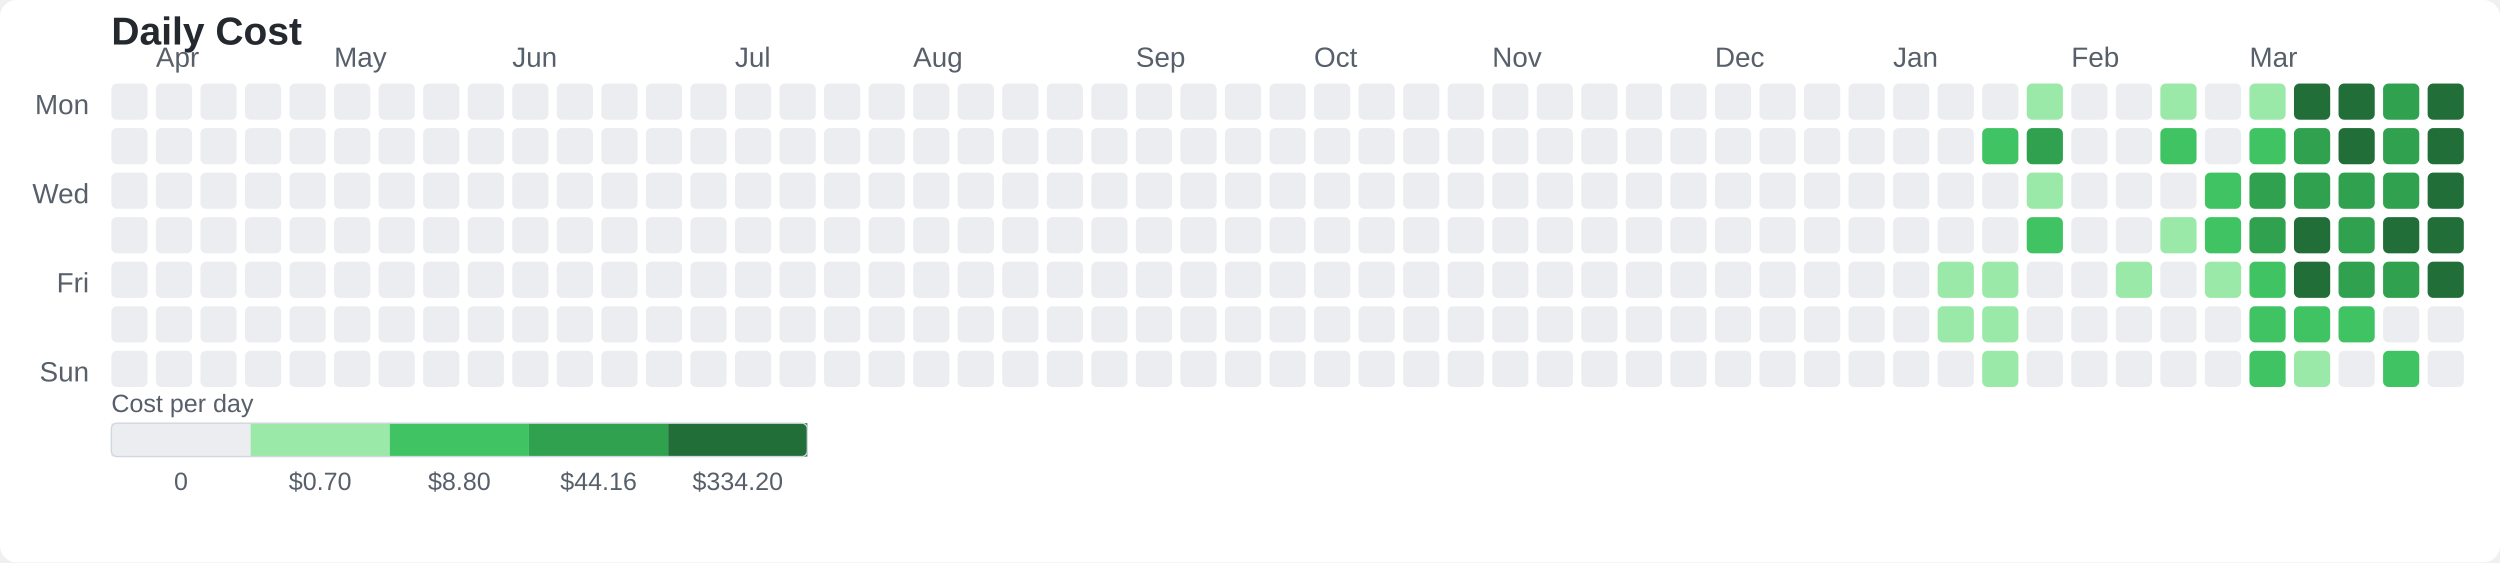
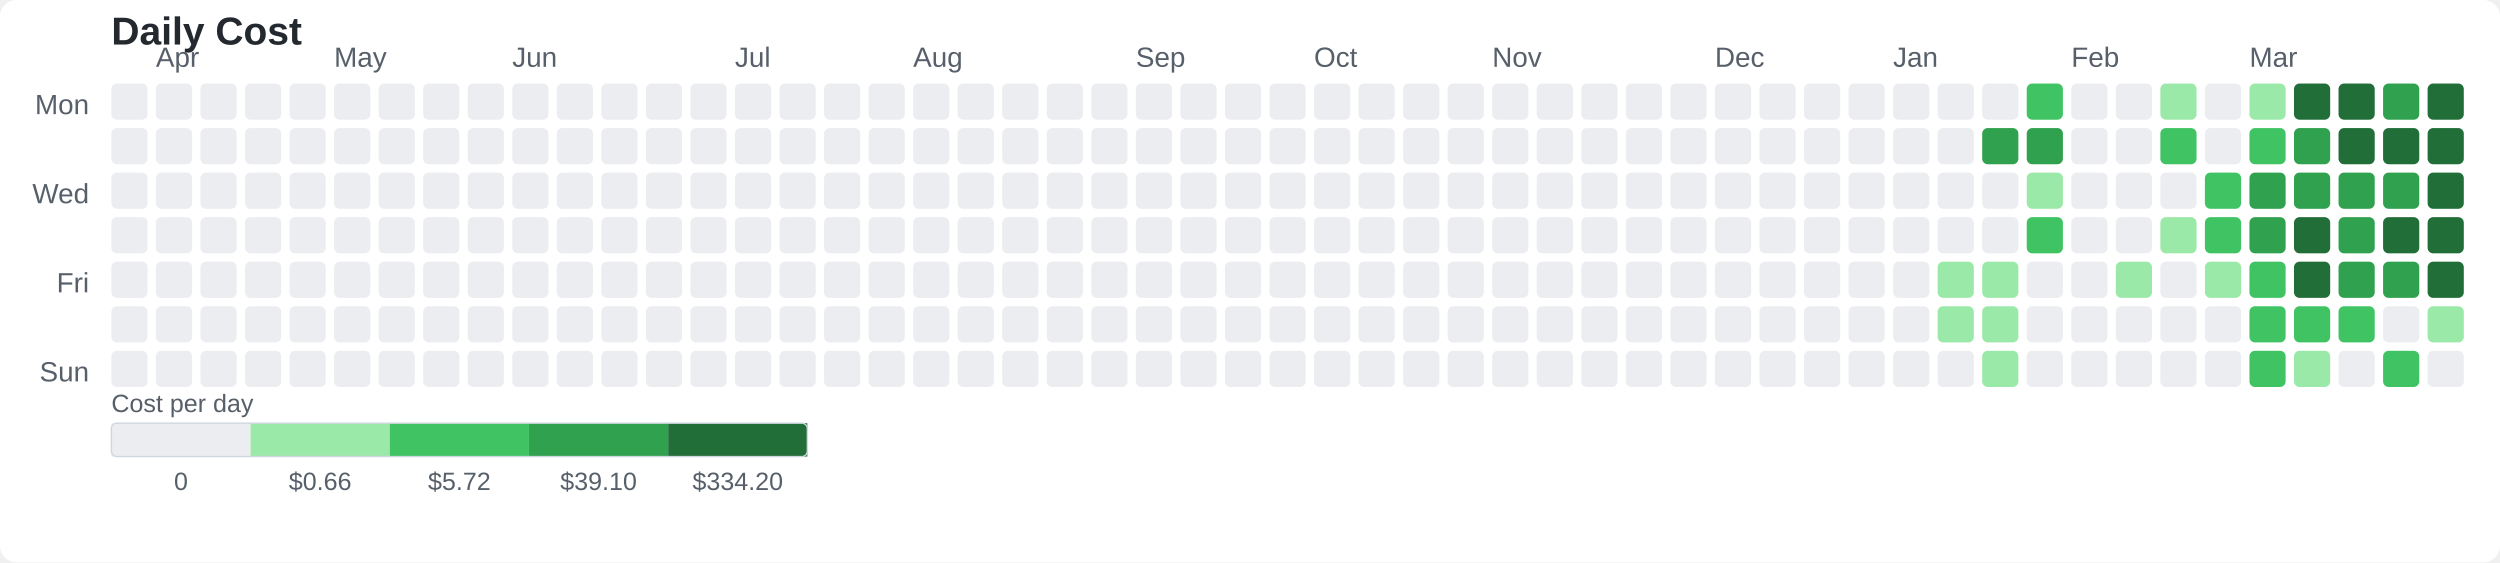
<svg xmlns="http://www.w3.org/2000/svg" width="898" height="202" viewBox="0 0 898 202">
  <rect width="898" height="202" fill="#ffffff" rx="6" />
  <text x="40" y="16" font-family="Arial, sans-serif" font-size="14" fill="#24292f" font-weight="bold">Daily Cost</text>
  <text x="32" y="41" font-family="Arial, sans-serif" font-size="10" fill="#57606a" text-anchor="end">Mon</text>
  <text x="32" y="73" font-family="Arial, sans-serif" font-size="10" fill="#57606a" text-anchor="end">Wed</text>
  <text x="32" y="105" font-family="Arial, sans-serif" font-size="10" fill="#57606a" text-anchor="end">Fri</text>
  <text x="32" y="137" font-family="Arial, sans-serif" font-size="10" fill="#57606a" text-anchor="end">Sun</text>
  <text x="56" y="24" font-family="Arial, sans-serif" font-size="10" fill="#57606a">Apr</text>
  <text x="120" y="24" font-family="Arial, sans-serif" font-size="10" fill="#57606a">May</text>
  <text x="184" y="24" font-family="Arial, sans-serif" font-size="10" fill="#57606a">Jun</text>
  <text x="264" y="24" font-family="Arial, sans-serif" font-size="10" fill="#57606a">Jul</text>
  <text x="328" y="24" font-family="Arial, sans-serif" font-size="10" fill="#57606a">Aug</text>
  <text x="408" y="24" font-family="Arial, sans-serif" font-size="10" fill="#57606a">Sep</text>
  <text x="472" y="24" font-family="Arial, sans-serif" font-size="10" fill="#57606a">Oct</text>
  <text x="536" y="24" font-family="Arial, sans-serif" font-size="10" fill="#57606a">Nov</text>
  <text x="616" y="24" font-family="Arial, sans-serif" font-size="10" fill="#57606a">Dec</text>
  <text x="680" y="24" font-family="Arial, sans-serif" font-size="10" fill="#57606a">Jan</text>
  <text x="744" y="24" font-family="Arial, sans-serif" font-size="10" fill="#57606a">Feb</text>
  <text x="808" y="24" font-family="Arial, sans-serif" font-size="10" fill="#57606a">Mar</text>
  <rect x="40" y="30" width="13" height="13" rx="2" ry="2" fill="#ebedf0" />
  <rect x="40" y="46" width="13" height="13" rx="2" ry="2" fill="#ebedf0" />
  <rect x="40" y="62" width="13" height="13" rx="2" ry="2" fill="#ebedf0" />
  <rect x="40" y="78" width="13" height="13" rx="2" ry="2" fill="#ebedf0" />
-   <rect x="40" y="94" width="13" height="13" rx="2" ry="2" fill="#ebedf0">
-     </rect>
+   <rect x="40" y="94" width="13" height="13" rx="2" ry="2" fill="#ebedf0" />
  <rect x="40" y="110" width="13" height="13" rx="2" ry="2" fill="#ebedf0">
    </rect>
  <rect x="40" y="126" width="13" height="13" rx="2" ry="2" fill="#ebedf0">
    </rect>
  <rect x="56" y="30" width="13" height="13" rx="2" ry="2" fill="#ebedf0">
    </rect>
  <rect x="56" y="46" width="13" height="13" rx="2" ry="2" fill="#ebedf0">
    </rect>
  <rect x="56" y="62" width="13" height="13" rx="2" ry="2" fill="#ebedf0">
    </rect>
  <rect x="56" y="78" width="13" height="13" rx="2" ry="2" fill="#ebedf0">
    </rect>
  <rect x="56" y="94" width="13" height="13" rx="2" ry="2" fill="#ebedf0">
    </rect>
  <rect x="56" y="110" width="13" height="13" rx="2" ry="2" fill="#ebedf0">
    </rect>
  <rect x="56" y="126" width="13" height="13" rx="2" ry="2" fill="#ebedf0">
    </rect>
  <rect x="72" y="30" width="13" height="13" rx="2" ry="2" fill="#ebedf0">
    </rect>
  <rect x="72" y="46" width="13" height="13" rx="2" ry="2" fill="#ebedf0">
    </rect>
  <rect x="72" y="62" width="13" height="13" rx="2" ry="2" fill="#ebedf0">
    </rect>
  <rect x="72" y="78" width="13" height="13" rx="2" ry="2" fill="#ebedf0">
    </rect>
  <rect x="72" y="94" width="13" height="13" rx="2" ry="2" fill="#ebedf0">
    </rect>
  <rect x="72" y="110" width="13" height="13" rx="2" ry="2" fill="#ebedf0">
    </rect>
  <rect x="72" y="126" width="13" height="13" rx="2" ry="2" fill="#ebedf0">
    </rect>
  <rect x="88" y="30" width="13" height="13" rx="2" ry="2" fill="#ebedf0">
    </rect>
  <rect x="88" y="46" width="13" height="13" rx="2" ry="2" fill="#ebedf0">
    </rect>
  <rect x="88" y="62" width="13" height="13" rx="2" ry="2" fill="#ebedf0">
    </rect>
  <rect x="88" y="78" width="13" height="13" rx="2" ry="2" fill="#ebedf0">
    </rect>
  <rect x="88" y="94" width="13" height="13" rx="2" ry="2" fill="#ebedf0">
    </rect>
  <rect x="88" y="110" width="13" height="13" rx="2" ry="2" fill="#ebedf0">
    </rect>
  <rect x="88" y="126" width="13" height="13" rx="2" ry="2" fill="#ebedf0">
    </rect>
  <rect x="104" y="30" width="13" height="13" rx="2" ry="2" fill="#ebedf0">
    </rect>
  <rect x="104" y="46" width="13" height="13" rx="2" ry="2" fill="#ebedf0">
    </rect>
  <rect x="104" y="62" width="13" height="13" rx="2" ry="2" fill="#ebedf0">
    </rect>
  <rect x="104" y="78" width="13" height="13" rx="2" ry="2" fill="#ebedf0">
    </rect>
  <rect x="104" y="94" width="13" height="13" rx="2" ry="2" fill="#ebedf0">
    </rect>
  <rect x="104" y="110" width="13" height="13" rx="2" ry="2" fill="#ebedf0">
    </rect>
  <rect x="104" y="126" width="13" height="13" rx="2" ry="2" fill="#ebedf0">
    </rect>
  <rect x="120" y="30" width="13" height="13" rx="2" ry="2" fill="#ebedf0">
    </rect>
  <rect x="120" y="46" width="13" height="13" rx="2" ry="2" fill="#ebedf0">
    </rect>
  <rect x="120" y="62" width="13" height="13" rx="2" ry="2" fill="#ebedf0">
    </rect>
  <rect x="120" y="78" width="13" height="13" rx="2" ry="2" fill="#ebedf0">
    </rect>
  <rect x="120" y="94" width="13" height="13" rx="2" ry="2" fill="#ebedf0">
    </rect>
  <rect x="120" y="110" width="13" height="13" rx="2" ry="2" fill="#ebedf0">
    </rect>
  <rect x="120" y="126" width="13" height="13" rx="2" ry="2" fill="#ebedf0">
    </rect>
  <rect x="136" y="30" width="13" height="13" rx="2" ry="2" fill="#ebedf0">
    </rect>
  <rect x="136" y="46" width="13" height="13" rx="2" ry="2" fill="#ebedf0">
    </rect>
  <rect x="136" y="62" width="13" height="13" rx="2" ry="2" fill="#ebedf0">
    </rect>
  <rect x="136" y="78" width="13" height="13" rx="2" ry="2" fill="#ebedf0">
    </rect>
  <rect x="136" y="94" width="13" height="13" rx="2" ry="2" fill="#ebedf0">
    </rect>
  <rect x="136" y="110" width="13" height="13" rx="2" ry="2" fill="#ebedf0">
    </rect>
  <rect x="136" y="126" width="13" height="13" rx="2" ry="2" fill="#ebedf0">
    </rect>
  <rect x="152" y="30" width="13" height="13" rx="2" ry="2" fill="#ebedf0">
    </rect>
  <rect x="152" y="46" width="13" height="13" rx="2" ry="2" fill="#ebedf0">
    </rect>
  <rect x="152" y="62" width="13" height="13" rx="2" ry="2" fill="#ebedf0">
    </rect>
  <rect x="152" y="78" width="13" height="13" rx="2" ry="2" fill="#ebedf0">
    </rect>
  <rect x="152" y="94" width="13" height="13" rx="2" ry="2" fill="#ebedf0">
    </rect>
  <rect x="152" y="110" width="13" height="13" rx="2" ry="2" fill="#ebedf0">
    </rect>
  <rect x="152" y="126" width="13" height="13" rx="2" ry="2" fill="#ebedf0">
    </rect>
  <rect x="168" y="30" width="13" height="13" rx="2" ry="2" fill="#ebedf0">
    </rect>
  <rect x="168" y="46" width="13" height="13" rx="2" ry="2" fill="#ebedf0">
    </rect>
  <rect x="168" y="62" width="13" height="13" rx="2" ry="2" fill="#ebedf0">
    </rect>
  <rect x="168" y="78" width="13" height="13" rx="2" ry="2" fill="#ebedf0">
    </rect>
  <rect x="168" y="94" width="13" height="13" rx="2" ry="2" fill="#ebedf0">
    </rect>
  <rect x="168" y="110" width="13" height="13" rx="2" ry="2" fill="#ebedf0">
    </rect>
  <rect x="168" y="126" width="13" height="13" rx="2" ry="2" fill="#ebedf0">
    </rect>
  <rect x="184" y="30" width="13" height="13" rx="2" ry="2" fill="#ebedf0">
    </rect>
  <rect x="184" y="46" width="13" height="13" rx="2" ry="2" fill="#ebedf0">
    </rect>
  <rect x="184" y="62" width="13" height="13" rx="2" ry="2" fill="#ebedf0">
    </rect>
  <rect x="184" y="78" width="13" height="13" rx="2" ry="2" fill="#ebedf0">
    </rect>
  <rect x="184" y="94" width="13" height="13" rx="2" ry="2" fill="#ebedf0">
    </rect>
  <rect x="184" y="110" width="13" height="13" rx="2" ry="2" fill="#ebedf0">
    </rect>
  <rect x="184" y="126" width="13" height="13" rx="2" ry="2" fill="#ebedf0">
    </rect>
  <rect x="200" y="30" width="13" height="13" rx="2" ry="2" fill="#ebedf0">
    </rect>
  <rect x="200" y="46" width="13" height="13" rx="2" ry="2" fill="#ebedf0">
    </rect>
  <rect x="200" y="62" width="13" height="13" rx="2" ry="2" fill="#ebedf0">
    </rect>
  <rect x="200" y="78" width="13" height="13" rx="2" ry="2" fill="#ebedf0">
    </rect>
  <rect x="200" y="94" width="13" height="13" rx="2" ry="2" fill="#ebedf0">
    </rect>
  <rect x="200" y="110" width="13" height="13" rx="2" ry="2" fill="#ebedf0">
    </rect>
  <rect x="200" y="126" width="13" height="13" rx="2" ry="2" fill="#ebedf0">
    </rect>
  <rect x="216" y="30" width="13" height="13" rx="2" ry="2" fill="#ebedf0">
    </rect>
  <rect x="216" y="46" width="13" height="13" rx="2" ry="2" fill="#ebedf0">
    </rect>
  <rect x="216" y="62" width="13" height="13" rx="2" ry="2" fill="#ebedf0">
    </rect>
  <rect x="216" y="78" width="13" height="13" rx="2" ry="2" fill="#ebedf0">
    </rect>
  <rect x="216" y="94" width="13" height="13" rx="2" ry="2" fill="#ebedf0">
    </rect>
  <rect x="216" y="110" width="13" height="13" rx="2" ry="2" fill="#ebedf0">
    </rect>
  <rect x="216" y="126" width="13" height="13" rx="2" ry="2" fill="#ebedf0">
    </rect>
  <rect x="232" y="30" width="13" height="13" rx="2" ry="2" fill="#ebedf0">
    </rect>
  <rect x="232" y="46" width="13" height="13" rx="2" ry="2" fill="#ebedf0">
    </rect>
  <rect x="232" y="62" width="13" height="13" rx="2" ry="2" fill="#ebedf0">
    </rect>
  <rect x="232" y="78" width="13" height="13" rx="2" ry="2" fill="#ebedf0">
    </rect>
  <rect x="232" y="94" width="13" height="13" rx="2" ry="2" fill="#ebedf0">
    </rect>
  <rect x="232" y="110" width="13" height="13" rx="2" ry="2" fill="#ebedf0">
    </rect>
  <rect x="232" y="126" width="13" height="13" rx="2" ry="2" fill="#ebedf0">
    </rect>
  <rect x="248" y="30" width="13" height="13" rx="2" ry="2" fill="#ebedf0">
    </rect>
  <rect x="248" y="46" width="13" height="13" rx="2" ry="2" fill="#ebedf0">
    </rect>
  <rect x="248" y="62" width="13" height="13" rx="2" ry="2" fill="#ebedf0">
    </rect>
  <rect x="248" y="78" width="13" height="13" rx="2" ry="2" fill="#ebedf0">
    </rect>
  <rect x="248" y="94" width="13" height="13" rx="2" ry="2" fill="#ebedf0">
    </rect>
  <rect x="248" y="110" width="13" height="13" rx="2" ry="2" fill="#ebedf0">
    </rect>
  <rect x="248" y="126" width="13" height="13" rx="2" ry="2" fill="#ebedf0">
    </rect>
  <rect x="264" y="30" width="13" height="13" rx="2" ry="2" fill="#ebedf0">
    </rect>
  <rect x="264" y="46" width="13" height="13" rx="2" ry="2" fill="#ebedf0">
    </rect>
  <rect x="264" y="62" width="13" height="13" rx="2" ry="2" fill="#ebedf0">
    </rect>
  <rect x="264" y="78" width="13" height="13" rx="2" ry="2" fill="#ebedf0">
    </rect>
  <rect x="264" y="94" width="13" height="13" rx="2" ry="2" fill="#ebedf0">
    </rect>
  <rect x="264" y="110" width="13" height="13" rx="2" ry="2" fill="#ebedf0">
    </rect>
  <rect x="264" y="126" width="13" height="13" rx="2" ry="2" fill="#ebedf0">
    </rect>
  <rect x="280" y="30" width="13" height="13" rx="2" ry="2" fill="#ebedf0">
    </rect>
  <rect x="280" y="46" width="13" height="13" rx="2" ry="2" fill="#ebedf0">
    </rect>
  <rect x="280" y="62" width="13" height="13" rx="2" ry="2" fill="#ebedf0">
    </rect>
  <rect x="280" y="78" width="13" height="13" rx="2" ry="2" fill="#ebedf0">
    </rect>
  <rect x="280" y="94" width="13" height="13" rx="2" ry="2" fill="#ebedf0">
    </rect>
  <rect x="280" y="110" width="13" height="13" rx="2" ry="2" fill="#ebedf0">
    </rect>
  <rect x="280" y="126" width="13" height="13" rx="2" ry="2" fill="#ebedf0">
    </rect>
  <rect x="296" y="30" width="13" height="13" rx="2" ry="2" fill="#ebedf0">
    </rect>
  <rect x="296" y="46" width="13" height="13" rx="2" ry="2" fill="#ebedf0">
    </rect>
  <rect x="296" y="62" width="13" height="13" rx="2" ry="2" fill="#ebedf0">
    </rect>
  <rect x="296" y="78" width="13" height="13" rx="2" ry="2" fill="#ebedf0">
    </rect>
  <rect x="296" y="94" width="13" height="13" rx="2" ry="2" fill="#ebedf0">
    </rect>
  <rect x="296" y="110" width="13" height="13" rx="2" ry="2" fill="#ebedf0">
    </rect>
  <rect x="296" y="126" width="13" height="13" rx="2" ry="2" fill="#ebedf0">
    </rect>
  <rect x="312" y="30" width="13" height="13" rx="2" ry="2" fill="#ebedf0">
    </rect>
  <rect x="312" y="46" width="13" height="13" rx="2" ry="2" fill="#ebedf0">
    </rect>
  <rect x="312" y="62" width="13" height="13" rx="2" ry="2" fill="#ebedf0">
    </rect>
  <rect x="312" y="78" width="13" height="13" rx="2" ry="2" fill="#ebedf0">
    </rect>
  <rect x="312" y="94" width="13" height="13" rx="2" ry="2" fill="#ebedf0">
    </rect>
  <rect x="312" y="110" width="13" height="13" rx="2" ry="2" fill="#ebedf0">
    </rect>
  <rect x="312" y="126" width="13" height="13" rx="2" ry="2" fill="#ebedf0">
    </rect>
  <rect x="328" y="30" width="13" height="13" rx="2" ry="2" fill="#ebedf0">
    </rect>
  <rect x="328" y="46" width="13" height="13" rx="2" ry="2" fill="#ebedf0">
    </rect>
  <rect x="328" y="62" width="13" height="13" rx="2" ry="2" fill="#ebedf0">
    </rect>
  <rect x="328" y="78" width="13" height="13" rx="2" ry="2" fill="#ebedf0">
    </rect>
  <rect x="328" y="94" width="13" height="13" rx="2" ry="2" fill="#ebedf0">
    </rect>
  <rect x="328" y="110" width="13" height="13" rx="2" ry="2" fill="#ebedf0">
    </rect>
  <rect x="328" y="126" width="13" height="13" rx="2" ry="2" fill="#ebedf0">
    </rect>
  <rect x="344" y="30" width="13" height="13" rx="2" ry="2" fill="#ebedf0">
    </rect>
  <rect x="344" y="46" width="13" height="13" rx="2" ry="2" fill="#ebedf0">
    </rect>
  <rect x="344" y="62" width="13" height="13" rx="2" ry="2" fill="#ebedf0">
    </rect>
  <rect x="344" y="78" width="13" height="13" rx="2" ry="2" fill="#ebedf0">
    </rect>
  <rect x="344" y="94" width="13" height="13" rx="2" ry="2" fill="#ebedf0">
    </rect>
  <rect x="344" y="110" width="13" height="13" rx="2" ry="2" fill="#ebedf0">
    </rect>
  <rect x="344" y="126" width="13" height="13" rx="2" ry="2" fill="#ebedf0">
    </rect>
  <rect x="360" y="30" width="13" height="13" rx="2" ry="2" fill="#ebedf0">
    </rect>
  <rect x="360" y="46" width="13" height="13" rx="2" ry="2" fill="#ebedf0">
    </rect>
  <rect x="360" y="62" width="13" height="13" rx="2" ry="2" fill="#ebedf0">
    </rect>
  <rect x="360" y="78" width="13" height="13" rx="2" ry="2" fill="#ebedf0">
    </rect>
  <rect x="360" y="94" width="13" height="13" rx="2" ry="2" fill="#ebedf0">
    </rect>
  <rect x="360" y="110" width="13" height="13" rx="2" ry="2" fill="#ebedf0">
    </rect>
  <rect x="360" y="126" width="13" height="13" rx="2" ry="2" fill="#ebedf0">
    </rect>
  <rect x="376" y="30" width="13" height="13" rx="2" ry="2" fill="#ebedf0">
    </rect>
  <rect x="376" y="46" width="13" height="13" rx="2" ry="2" fill="#ebedf0">
    </rect>
  <rect x="376" y="62" width="13" height="13" rx="2" ry="2" fill="#ebedf0">
    </rect>
  <rect x="376" y="78" width="13" height="13" rx="2" ry="2" fill="#ebedf0">
    </rect>
  <rect x="376" y="94" width="13" height="13" rx="2" ry="2" fill="#ebedf0">
    </rect>
  <rect x="376" y="110" width="13" height="13" rx="2" ry="2" fill="#ebedf0">
    </rect>
  <rect x="376" y="126" width="13" height="13" rx="2" ry="2" fill="#ebedf0">
    </rect>
  <rect x="392" y="30" width="13" height="13" rx="2" ry="2" fill="#ebedf0">
    </rect>
  <rect x="392" y="46" width="13" height="13" rx="2" ry="2" fill="#ebedf0">
    </rect>
  <rect x="392" y="62" width="13" height="13" rx="2" ry="2" fill="#ebedf0">
    </rect>
  <rect x="392" y="78" width="13" height="13" rx="2" ry="2" fill="#ebedf0">
    </rect>
  <rect x="392" y="94" width="13" height="13" rx="2" ry="2" fill="#ebedf0">
    </rect>
  <rect x="392" y="110" width="13" height="13" rx="2" ry="2" fill="#ebedf0">
    </rect>
  <rect x="392" y="126" width="13" height="13" rx="2" ry="2" fill="#ebedf0">
    </rect>
  <rect x="408" y="30" width="13" height="13" rx="2" ry="2" fill="#ebedf0">
    </rect>
  <rect x="408" y="46" width="13" height="13" rx="2" ry="2" fill="#ebedf0">
    </rect>
  <rect x="408" y="62" width="13" height="13" rx="2" ry="2" fill="#ebedf0">
    </rect>
  <rect x="408" y="78" width="13" height="13" rx="2" ry="2" fill="#ebedf0">
    </rect>
  <rect x="408" y="94" width="13" height="13" rx="2" ry="2" fill="#ebedf0">
    </rect>
  <rect x="408" y="110" width="13" height="13" rx="2" ry="2" fill="#ebedf0">
    </rect>
  <rect x="408" y="126" width="13" height="13" rx="2" ry="2" fill="#ebedf0">
    </rect>
  <rect x="424" y="30" width="13" height="13" rx="2" ry="2" fill="#ebedf0">
    </rect>
  <rect x="424" y="46" width="13" height="13" rx="2" ry="2" fill="#ebedf0">
    </rect>
  <rect x="424" y="62" width="13" height="13" rx="2" ry="2" fill="#ebedf0">
    </rect>
  <rect x="424" y="78" width="13" height="13" rx="2" ry="2" fill="#ebedf0">
    </rect>
  <rect x="424" y="94" width="13" height="13" rx="2" ry="2" fill="#ebedf0">
    </rect>
  <rect x="424" y="110" width="13" height="13" rx="2" ry="2" fill="#ebedf0">
    </rect>
  <rect x="424" y="126" width="13" height="13" rx="2" ry="2" fill="#ebedf0">
    </rect>
  <rect x="440" y="30" width="13" height="13" rx="2" ry="2" fill="#ebedf0">
    </rect>
  <rect x="440" y="46" width="13" height="13" rx="2" ry="2" fill="#ebedf0">
    </rect>
  <rect x="440" y="62" width="13" height="13" rx="2" ry="2" fill="#ebedf0">
    </rect>
  <rect x="440" y="78" width="13" height="13" rx="2" ry="2" fill="#ebedf0">
    </rect>
  <rect x="440" y="94" width="13" height="13" rx="2" ry="2" fill="#ebedf0">
    </rect>
  <rect x="440" y="110" width="13" height="13" rx="2" ry="2" fill="#ebedf0">
    </rect>
  <rect x="440" y="126" width="13" height="13" rx="2" ry="2" fill="#ebedf0">
    </rect>
  <rect x="456" y="30" width="13" height="13" rx="2" ry="2" fill="#ebedf0">
    </rect>
  <rect x="456" y="46" width="13" height="13" rx="2" ry="2" fill="#ebedf0">
    </rect>
  <rect x="456" y="62" width="13" height="13" rx="2" ry="2" fill="#ebedf0">
    </rect>
  <rect x="456" y="78" width="13" height="13" rx="2" ry="2" fill="#ebedf0">
    </rect>
  <rect x="456" y="94" width="13" height="13" rx="2" ry="2" fill="#ebedf0">
    </rect>
  <rect x="456" y="110" width="13" height="13" rx="2" ry="2" fill="#ebedf0">
    </rect>
  <rect x="456" y="126" width="13" height="13" rx="2" ry="2" fill="#ebedf0">
    </rect>
  <rect x="472" y="30" width="13" height="13" rx="2" ry="2" fill="#ebedf0">
    </rect>
  <rect x="472" y="46" width="13" height="13" rx="2" ry="2" fill="#ebedf0">
    </rect>
  <rect x="472" y="62" width="13" height="13" rx="2" ry="2" fill="#ebedf0">
    </rect>
  <rect x="472" y="78" width="13" height="13" rx="2" ry="2" fill="#ebedf0">
    </rect>
  <rect x="472" y="94" width="13" height="13" rx="2" ry="2" fill="#ebedf0">
    </rect>
  <rect x="472" y="110" width="13" height="13" rx="2" ry="2" fill="#ebedf0">
    </rect>
  <rect x="472" y="126" width="13" height="13" rx="2" ry="2" fill="#ebedf0">
    </rect>
  <rect x="488" y="30" width="13" height="13" rx="2" ry="2" fill="#ebedf0">
    </rect>
  <rect x="488" y="46" width="13" height="13" rx="2" ry="2" fill="#ebedf0">
    </rect>
  <rect x="488" y="62" width="13" height="13" rx="2" ry="2" fill="#ebedf0">
    </rect>
  <rect x="488" y="78" width="13" height="13" rx="2" ry="2" fill="#ebedf0">
    </rect>
  <rect x="488" y="94" width="13" height="13" rx="2" ry="2" fill="#ebedf0">
    </rect>
  <rect x="488" y="110" width="13" height="13" rx="2" ry="2" fill="#ebedf0">
    </rect>
  <rect x="488" y="126" width="13" height="13" rx="2" ry="2" fill="#ebedf0">
    </rect>
  <rect x="504" y="30" width="13" height="13" rx="2" ry="2" fill="#ebedf0">
    </rect>
  <rect x="504" y="46" width="13" height="13" rx="2" ry="2" fill="#ebedf0">
    </rect>
  <rect x="504" y="62" width="13" height="13" rx="2" ry="2" fill="#ebedf0">
    </rect>
  <rect x="504" y="78" width="13" height="13" rx="2" ry="2" fill="#ebedf0">
    </rect>
  <rect x="504" y="94" width="13" height="13" rx="2" ry="2" fill="#ebedf0">
    </rect>
  <rect x="504" y="110" width="13" height="13" rx="2" ry="2" fill="#ebedf0">
    </rect>
  <rect x="504" y="126" width="13" height="13" rx="2" ry="2" fill="#ebedf0">
    </rect>
  <rect x="520" y="30" width="13" height="13" rx="2" ry="2" fill="#ebedf0">
    </rect>
  <rect x="520" y="46" width="13" height="13" rx="2" ry="2" fill="#ebedf0">
    </rect>
  <rect x="520" y="62" width="13" height="13" rx="2" ry="2" fill="#ebedf0">
    </rect>
  <rect x="520" y="78" width="13" height="13" rx="2" ry="2" fill="#ebedf0">
    </rect>
  <rect x="520" y="94" width="13" height="13" rx="2" ry="2" fill="#ebedf0">
    </rect>
  <rect x="520" y="110" width="13" height="13" rx="2" ry="2" fill="#ebedf0">
    </rect>
  <rect x="520" y="126" width="13" height="13" rx="2" ry="2" fill="#ebedf0">
    </rect>
  <rect x="536" y="30" width="13" height="13" rx="2" ry="2" fill="#ebedf0">
    </rect>
  <rect x="536" y="46" width="13" height="13" rx="2" ry="2" fill="#ebedf0">
    </rect>
  <rect x="536" y="62" width="13" height="13" rx="2" ry="2" fill="#ebedf0">
    </rect>
  <rect x="536" y="78" width="13" height="13" rx="2" ry="2" fill="#ebedf0">
    </rect>
  <rect x="536" y="94" width="13" height="13" rx="2" ry="2" fill="#ebedf0">
    </rect>
  <rect x="536" y="110" width="13" height="13" rx="2" ry="2" fill="#ebedf0">
    </rect>
  <rect x="536" y="126" width="13" height="13" rx="2" ry="2" fill="#ebedf0">
    </rect>
  <rect x="552" y="30" width="13" height="13" rx="2" ry="2" fill="#ebedf0">
    </rect>
  <rect x="552" y="46" width="13" height="13" rx="2" ry="2" fill="#ebedf0">
    </rect>
  <rect x="552" y="62" width="13" height="13" rx="2" ry="2" fill="#ebedf0">
    </rect>
  <rect x="552" y="78" width="13" height="13" rx="2" ry="2" fill="#ebedf0">
    </rect>
  <rect x="552" y="94" width="13" height="13" rx="2" ry="2" fill="#ebedf0">
    </rect>
  <rect x="552" y="110" width="13" height="13" rx="2" ry="2" fill="#ebedf0">
    </rect>
  <rect x="552" y="126" width="13" height="13" rx="2" ry="2" fill="#ebedf0">
    </rect>
  <rect x="568" y="30" width="13" height="13" rx="2" ry="2" fill="#ebedf0">
    </rect>
  <rect x="568" y="46" width="13" height="13" rx="2" ry="2" fill="#ebedf0">
    </rect>
  <rect x="568" y="62" width="13" height="13" rx="2" ry="2" fill="#ebedf0">
    </rect>
  <rect x="568" y="78" width="13" height="13" rx="2" ry="2" fill="#ebedf0">
    </rect>
  <rect x="568" y="94" width="13" height="13" rx="2" ry="2" fill="#ebedf0">
    </rect>
  <rect x="568" y="110" width="13" height="13" rx="2" ry="2" fill="#ebedf0">
    </rect>
  <rect x="568" y="126" width="13" height="13" rx="2" ry="2" fill="#ebedf0">
    </rect>
  <rect x="584" y="30" width="13" height="13" rx="2" ry="2" fill="#ebedf0">
    </rect>
  <rect x="584" y="46" width="13" height="13" rx="2" ry="2" fill="#ebedf0">
    </rect>
  <rect x="584" y="62" width="13" height="13" rx="2" ry="2" fill="#ebedf0">
    </rect>
  <rect x="584" y="78" width="13" height="13" rx="2" ry="2" fill="#ebedf0">
    </rect>
  <rect x="584" y="94" width="13" height="13" rx="2" ry="2" fill="#ebedf0">
    </rect>
  <rect x="584" y="110" width="13" height="13" rx="2" ry="2" fill="#ebedf0">
    </rect>
  <rect x="584" y="126" width="13" height="13" rx="2" ry="2" fill="#ebedf0">
    </rect>
  <rect x="600" y="30" width="13" height="13" rx="2" ry="2" fill="#ebedf0">
    </rect>
  <rect x="600" y="46" width="13" height="13" rx="2" ry="2" fill="#ebedf0">
    </rect>
  <rect x="600" y="62" width="13" height="13" rx="2" ry="2" fill="#ebedf0">
    </rect>
  <rect x="600" y="78" width="13" height="13" rx="2" ry="2" fill="#ebedf0">
    </rect>
  <rect x="600" y="94" width="13" height="13" rx="2" ry="2" fill="#ebedf0">
    </rect>
  <rect x="600" y="110" width="13" height="13" rx="2" ry="2" fill="#ebedf0">
    </rect>
  <rect x="600" y="126" width="13" height="13" rx="2" ry="2" fill="#ebedf0">
    </rect>
  <rect x="616" y="30" width="13" height="13" rx="2" ry="2" fill="#ebedf0">
    </rect>
  <rect x="616" y="46" width="13" height="13" rx="2" ry="2" fill="#ebedf0">
    </rect>
  <rect x="616" y="62" width="13" height="13" rx="2" ry="2" fill="#ebedf0">
    </rect>
  <rect x="616" y="78" width="13" height="13" rx="2" ry="2" fill="#ebedf0">
    </rect>
  <rect x="616" y="94" width="13" height="13" rx="2" ry="2" fill="#ebedf0">
    </rect>
  <rect x="616" y="110" width="13" height="13" rx="2" ry="2" fill="#ebedf0">
    </rect>
  <rect x="616" y="126" width="13" height="13" rx="2" ry="2" fill="#ebedf0">
    </rect>
  <rect x="632" y="30" width="13" height="13" rx="2" ry="2" fill="#ebedf0">
    </rect>
  <rect x="632" y="46" width="13" height="13" rx="2" ry="2" fill="#ebedf0">
    </rect>
  <rect x="632" y="62" width="13" height="13" rx="2" ry="2" fill="#ebedf0">
    </rect>
  <rect x="632" y="78" width="13" height="13" rx="2" ry="2" fill="#ebedf0">
    </rect>
  <rect x="632" y="94" width="13" height="13" rx="2" ry="2" fill="#ebedf0">
    </rect>
  <rect x="632" y="110" width="13" height="13" rx="2" ry="2" fill="#ebedf0">
    </rect>
  <rect x="632" y="126" width="13" height="13" rx="2" ry="2" fill="#ebedf0">
    </rect>
  <rect x="648" y="30" width="13" height="13" rx="2" ry="2" fill="#ebedf0">
    </rect>
  <rect x="648" y="46" width="13" height="13" rx="2" ry="2" fill="#ebedf0">
    </rect>
  <rect x="648" y="62" width="13" height="13" rx="2" ry="2" fill="#ebedf0">
    </rect>
  <rect x="648" y="78" width="13" height="13" rx="2" ry="2" fill="#ebedf0">
    </rect>
  <rect x="648" y="94" width="13" height="13" rx="2" ry="2" fill="#ebedf0">
    </rect>
  <rect x="648" y="110" width="13" height="13" rx="2" ry="2" fill="#ebedf0">
    </rect>
  <rect x="648" y="126" width="13" height="13" rx="2" ry="2" fill="#ebedf0">
    </rect>
  <rect x="664" y="30" width="13" height="13" rx="2" ry="2" fill="#ebedf0">
    </rect>
  <rect x="664" y="46" width="13" height="13" rx="2" ry="2" fill="#ebedf0">
    </rect>
  <rect x="664" y="62" width="13" height="13" rx="2" ry="2" fill="#ebedf0">
    </rect>
  <rect x="664" y="78" width="13" height="13" rx="2" ry="2" fill="#ebedf0">
    </rect>
  <rect x="664" y="94" width="13" height="13" rx="2" ry="2" fill="#ebedf0">
    </rect>
  <rect x="664" y="110" width="13" height="13" rx="2" ry="2" fill="#ebedf0">
    </rect>
  <rect x="664" y="126" width="13" height="13" rx="2" ry="2" fill="#ebedf0">
    </rect>
  <rect x="680" y="30" width="13" height="13" rx="2" ry="2" fill="#ebedf0">
    </rect>
  <rect x="680" y="46" width="13" height="13" rx="2" ry="2" fill="#ebedf0">
    </rect>
  <rect x="680" y="62" width="13" height="13" rx="2" ry="2" fill="#ebedf0">
    </rect>
  <rect x="680" y="78" width="13" height="13" rx="2" ry="2" fill="#ebedf0">
    </rect>
  <rect x="680" y="94" width="13" height="13" rx="2" ry="2" fill="#ebedf0">
    </rect>
  <rect x="680" y="110" width="13" height="13" rx="2" ry="2" fill="#ebedf0">
    </rect>
  <rect x="680" y="126" width="13" height="13" rx="2" ry="2" fill="#ebedf0">
    </rect>
  <rect x="696" y="30" width="13" height="13" rx="2" ry="2" fill="#ebedf0">
    </rect>
  <rect x="696" y="46" width="13" height="13" rx="2" ry="2" fill="#ebedf0">
    </rect>
  <rect x="696" y="62" width="13" height="13" rx="2" ry="2" fill="#ebedf0">
    </rect>
  <rect x="696" y="78" width="13" height="13" rx="2" ry="2" fill="#ebedf0">
    </rect>
  <rect x="696" y="94" width="13" height="13" rx="2" ry="2" fill="#9be9a8">
    </rect>
  <rect x="696" y="110" width="13" height="13" rx="2" ry="2" fill="#9be9a8">
    </rect>
  <rect x="696" y="126" width="13" height="13" rx="2" ry="2" fill="#ebedf0">
    </rect>
  <rect x="712" y="30" width="13" height="13" rx="2" ry="2" fill="#ebedf0">
    </rect>
-   <rect x="712" y="46" width="13" height="13" rx="2" ry="2" fill="#40c463">
+   <rect x="712" y="46" width="13" height="13" rx="2" ry="2" fill="#30a14e">
    </rect>
  <rect x="712" y="62" width="13" height="13" rx="2" ry="2" fill="#ebedf0">
    </rect>
  <rect x="712" y="78" width="13" height="13" rx="2" ry="2" fill="#ebedf0">
    </rect>
  <rect x="712" y="94" width="13" height="13" rx="2" ry="2" fill="#9be9a8">
    </rect>
  <rect x="712" y="110" width="13" height="13" rx="2" ry="2" fill="#9be9a8">
    </rect>
  <rect x="712" y="126" width="13" height="13" rx="2" ry="2" fill="#9be9a8">
    </rect>
-   <rect x="728" y="30" width="13" height="13" rx="2" ry="2" fill="#9be9a8">
+   <rect x="728" y="30" width="13" height="13" rx="2" ry="2" fill="#40c463">
    </rect>
  <rect x="728" y="46" width="13" height="13" rx="2" ry="2" fill="#30a14e">
    </rect>
  <rect x="728" y="62" width="13" height="13" rx="2" ry="2" fill="#9be9a8">
    </rect>
  <rect x="728" y="78" width="13" height="13" rx="2" ry="2" fill="#40c463">
    </rect>
  <rect x="728" y="94" width="13" height="13" rx="2" ry="2" fill="#ebedf0">
    </rect>
  <rect x="728" y="110" width="13" height="13" rx="2" ry="2" fill="#ebedf0">
    </rect>
  <rect x="728" y="126" width="13" height="13" rx="2" ry="2" fill="#ebedf0">
    </rect>
  <rect x="744" y="30" width="13" height="13" rx="2" ry="2" fill="#ebedf0">
    </rect>
  <rect x="744" y="46" width="13" height="13" rx="2" ry="2" fill="#ebedf0">
    </rect>
  <rect x="744" y="62" width="13" height="13" rx="2" ry="2" fill="#ebedf0">
    </rect>
  <rect x="744" y="78" width="13" height="13" rx="2" ry="2" fill="#ebedf0">
    </rect>
  <rect x="744" y="94" width="13" height="13" rx="2" ry="2" fill="#ebedf0">
    </rect>
  <rect x="744" y="110" width="13" height="13" rx="2" ry="2" fill="#ebedf0">
    </rect>
  <rect x="744" y="126" width="13" height="13" rx="2" ry="2" fill="#ebedf0">
    </rect>
  <rect x="760" y="30" width="13" height="13" rx="2" ry="2" fill="#ebedf0">
    </rect>
  <rect x="760" y="46" width="13" height="13" rx="2" ry="2" fill="#ebedf0">
    </rect>
  <rect x="760" y="62" width="13" height="13" rx="2" ry="2" fill="#ebedf0">
    </rect>
  <rect x="760" y="78" width="13" height="13" rx="2" ry="2" fill="#ebedf0">
    </rect>
  <rect x="760" y="94" width="13" height="13" rx="2" ry="2" fill="#9be9a8">
    </rect>
  <rect x="760" y="110" width="13" height="13" rx="2" ry="2" fill="#ebedf0">
    </rect>
  <rect x="760" y="126" width="13" height="13" rx="2" ry="2" fill="#ebedf0">
    </rect>
  <rect x="776" y="30" width="13" height="13" rx="2" ry="2" fill="#9be9a8">
    </rect>
  <rect x="776" y="46" width="13" height="13" rx="2" ry="2" fill="#40c463">
    </rect>
  <rect x="776" y="62" width="13" height="13" rx="2" ry="2" fill="#ebedf0">
    </rect>
  <rect x="776" y="78" width="13" height="13" rx="2" ry="2" fill="#9be9a8">
    </rect>
  <rect x="776" y="94" width="13" height="13" rx="2" ry="2" fill="#ebedf0">
    </rect>
  <rect x="776" y="110" width="13" height="13" rx="2" ry="2" fill="#ebedf0">
    </rect>
  <rect x="776" y="126" width="13" height="13" rx="2" ry="2" fill="#ebedf0">
    </rect>
  <rect x="792" y="30" width="13" height="13" rx="2" ry="2" fill="#ebedf0">
    </rect>
  <rect x="792" y="46" width="13" height="13" rx="2" ry="2" fill="#ebedf0">
    </rect>
  <rect x="792" y="62" width="13" height="13" rx="2" ry="2" fill="#40c463">
    </rect>
  <rect x="792" y="78" width="13" height="13" rx="2" ry="2" fill="#40c463">
    </rect>
  <rect x="792" y="94" width="13" height="13" rx="2" ry="2" fill="#9be9a8">
    </rect>
  <rect x="792" y="110" width="13" height="13" rx="2" ry="2" fill="#ebedf0">
    </rect>
  <rect x="792" y="126" width="13" height="13" rx="2" ry="2" fill="#ebedf0">
    </rect>
  <rect x="808" y="30" width="13" height="13" rx="2" ry="2" fill="#9be9a8">
    </rect>
  <rect x="808" y="46" width="13" height="13" rx="2" ry="2" fill="#40c463">
    </rect>
  <rect x="808" y="62" width="13" height="13" rx="2" ry="2" fill="#30a14e">
    </rect>
  <rect x="808" y="78" width="13" height="13" rx="2" ry="2" fill="#30a14e">
    </rect>
  <rect x="808" y="94" width="13" height="13" rx="2" ry="2" fill="#40c463">
    </rect>
  <rect x="808" y="110" width="13" height="13" rx="2" ry="2" fill="#40c463">
    </rect>
  <rect x="808" y="126" width="13" height="13" rx="2" ry="2" fill="#40c463">
    </rect>
  <rect x="824" y="30" width="13" height="13" rx="2" ry="2" fill="#216e39">
    </rect>
  <rect x="824" y="46" width="13" height="13" rx="2" ry="2" fill="#30a14e">
    </rect>
  <rect x="824" y="62" width="13" height="13" rx="2" ry="2" fill="#30a14e">
    </rect>
  <rect x="824" y="78" width="13" height="13" rx="2" ry="2" fill="#216e39">
    </rect>
  <rect x="824" y="94" width="13" height="13" rx="2" ry="2" fill="#216e39">
    </rect>
  <rect x="824" y="110" width="13" height="13" rx="2" ry="2" fill="#40c463">
    </rect>
  <rect x="824" y="126" width="13" height="13" rx="2" ry="2" fill="#9be9a8">
    </rect>
  <rect x="840" y="30" width="13" height="13" rx="2" ry="2" fill="#216e39">
    </rect>
  <rect x="840" y="46" width="13" height="13" rx="2" ry="2" fill="#216e39">
    </rect>
  <rect x="840" y="62" width="13" height="13" rx="2" ry="2" fill="#30a14e">
    </rect>
  <rect x="840" y="78" width="13" height="13" rx="2" ry="2" fill="#30a14e">
    </rect>
  <rect x="840" y="94" width="13" height="13" rx="2" ry="2" fill="#30a14e">
    </rect>
  <rect x="840" y="110" width="13" height="13" rx="2" ry="2" fill="#40c463">
    </rect>
  <rect x="840" y="126" width="13" height="13" rx="2" ry="2" fill="#ebedf0">
    </rect>
  <rect x="856" y="30" width="13" height="13" rx="2" ry="2" fill="#30a14e">
    </rect>
-   <rect x="856" y="46" width="13" height="13" rx="2" ry="2" fill="#30a14e">
+   <rect x="856" y="46" width="13" height="13" rx="2" ry="2" fill="#216e39">
    </rect>
  <rect x="856" y="62" width="13" height="13" rx="2" ry="2" fill="#30a14e">
    </rect>
  <rect x="856" y="78" width="13" height="13" rx="2" ry="2" fill="#216e39">
    </rect>
  <rect x="856" y="94" width="13" height="13" rx="2" ry="2" fill="#30a14e">
    </rect>
  <rect x="856" y="110" width="13" height="13" rx="2" ry="2" fill="#ebedf0">
    </rect>
  <rect x="856" y="126" width="13" height="13" rx="2" ry="2" fill="#40c463">
    </rect>
  <rect x="872" y="30" width="13" height="13" rx="2" ry="2" fill="#216e39">
    </rect>
  <rect x="872" y="46" width="13" height="13" rx="2" ry="2" fill="#216e39">
    </rect>
  <rect x="872" y="62" width="13" height="13" rx="2" ry="2" fill="#216e39">
    </rect>
  <rect x="872" y="78" width="13" height="13" rx="2" ry="2" fill="#216e39">
    </rect>
  <rect x="872" y="94" width="13" height="13" rx="2" ry="2" fill="#216e39">
    </rect>
-   <rect x="872" y="110" width="13" height="13" rx="2" ry="2" fill="#ebedf0" />
+   <rect x="872" y="110" width="13" height="13" rx="2" ry="2" fill="#9be9a8">
+     </rect>
  <rect x="872" y="126" width="13" height="13" rx="2" ry="2" fill="#ebedf0" />
  <rect x="40" y="152" width="50" height="12" fill="#ebedf0" />
  <rect x="90" y="152" width="50" height="12" fill="#9be9a8" />
  <rect x="140" y="152" width="50" height="12" fill="#40c463" />
  <rect x="190" y="152" width="50" height="12" fill="#30a14e" />
  <rect x="240" y="152" width="50" height="12" fill="#216e39" />
  <rect x="40" y="152" width="250" height="12" fill="none" stroke="#d0d7de" stroke-width="0.5" rx="2" />
  <text x="65" y="176" font-family="Arial, sans-serif" font-size="9" fill="#57606a" text-anchor="middle">0</text>
-   <text x="115" y="176" font-family="Arial, sans-serif" font-size="9" fill="#57606a" text-anchor="middle">$0.70</text>
-   <text x="165" y="176" font-family="Arial, sans-serif" font-size="9" fill="#57606a" text-anchor="middle">$8.80</text>
-   <text x="215" y="176" font-family="Arial, sans-serif" font-size="9" fill="#57606a" text-anchor="middle">$44.16</text>
+   <text x="115" y="176" font-family="Arial, sans-serif" font-size="9" fill="#57606a" text-anchor="middle">$0.66</text>
+   <text x="165" y="176" font-family="Arial, sans-serif" font-size="9" fill="#57606a" text-anchor="middle">$5.72</text>
+   <text x="215" y="176" font-family="Arial, sans-serif" font-size="9" fill="#57606a" text-anchor="middle">$39.10</text>
  <text x="265" y="176" font-family="Arial, sans-serif" font-size="9" fill="#57606a" text-anchor="middle">$334.20</text>
  <text x="40" y="148" font-family="Arial, sans-serif" font-size="9" fill="#57606a">Cost per day</text>
</svg>
